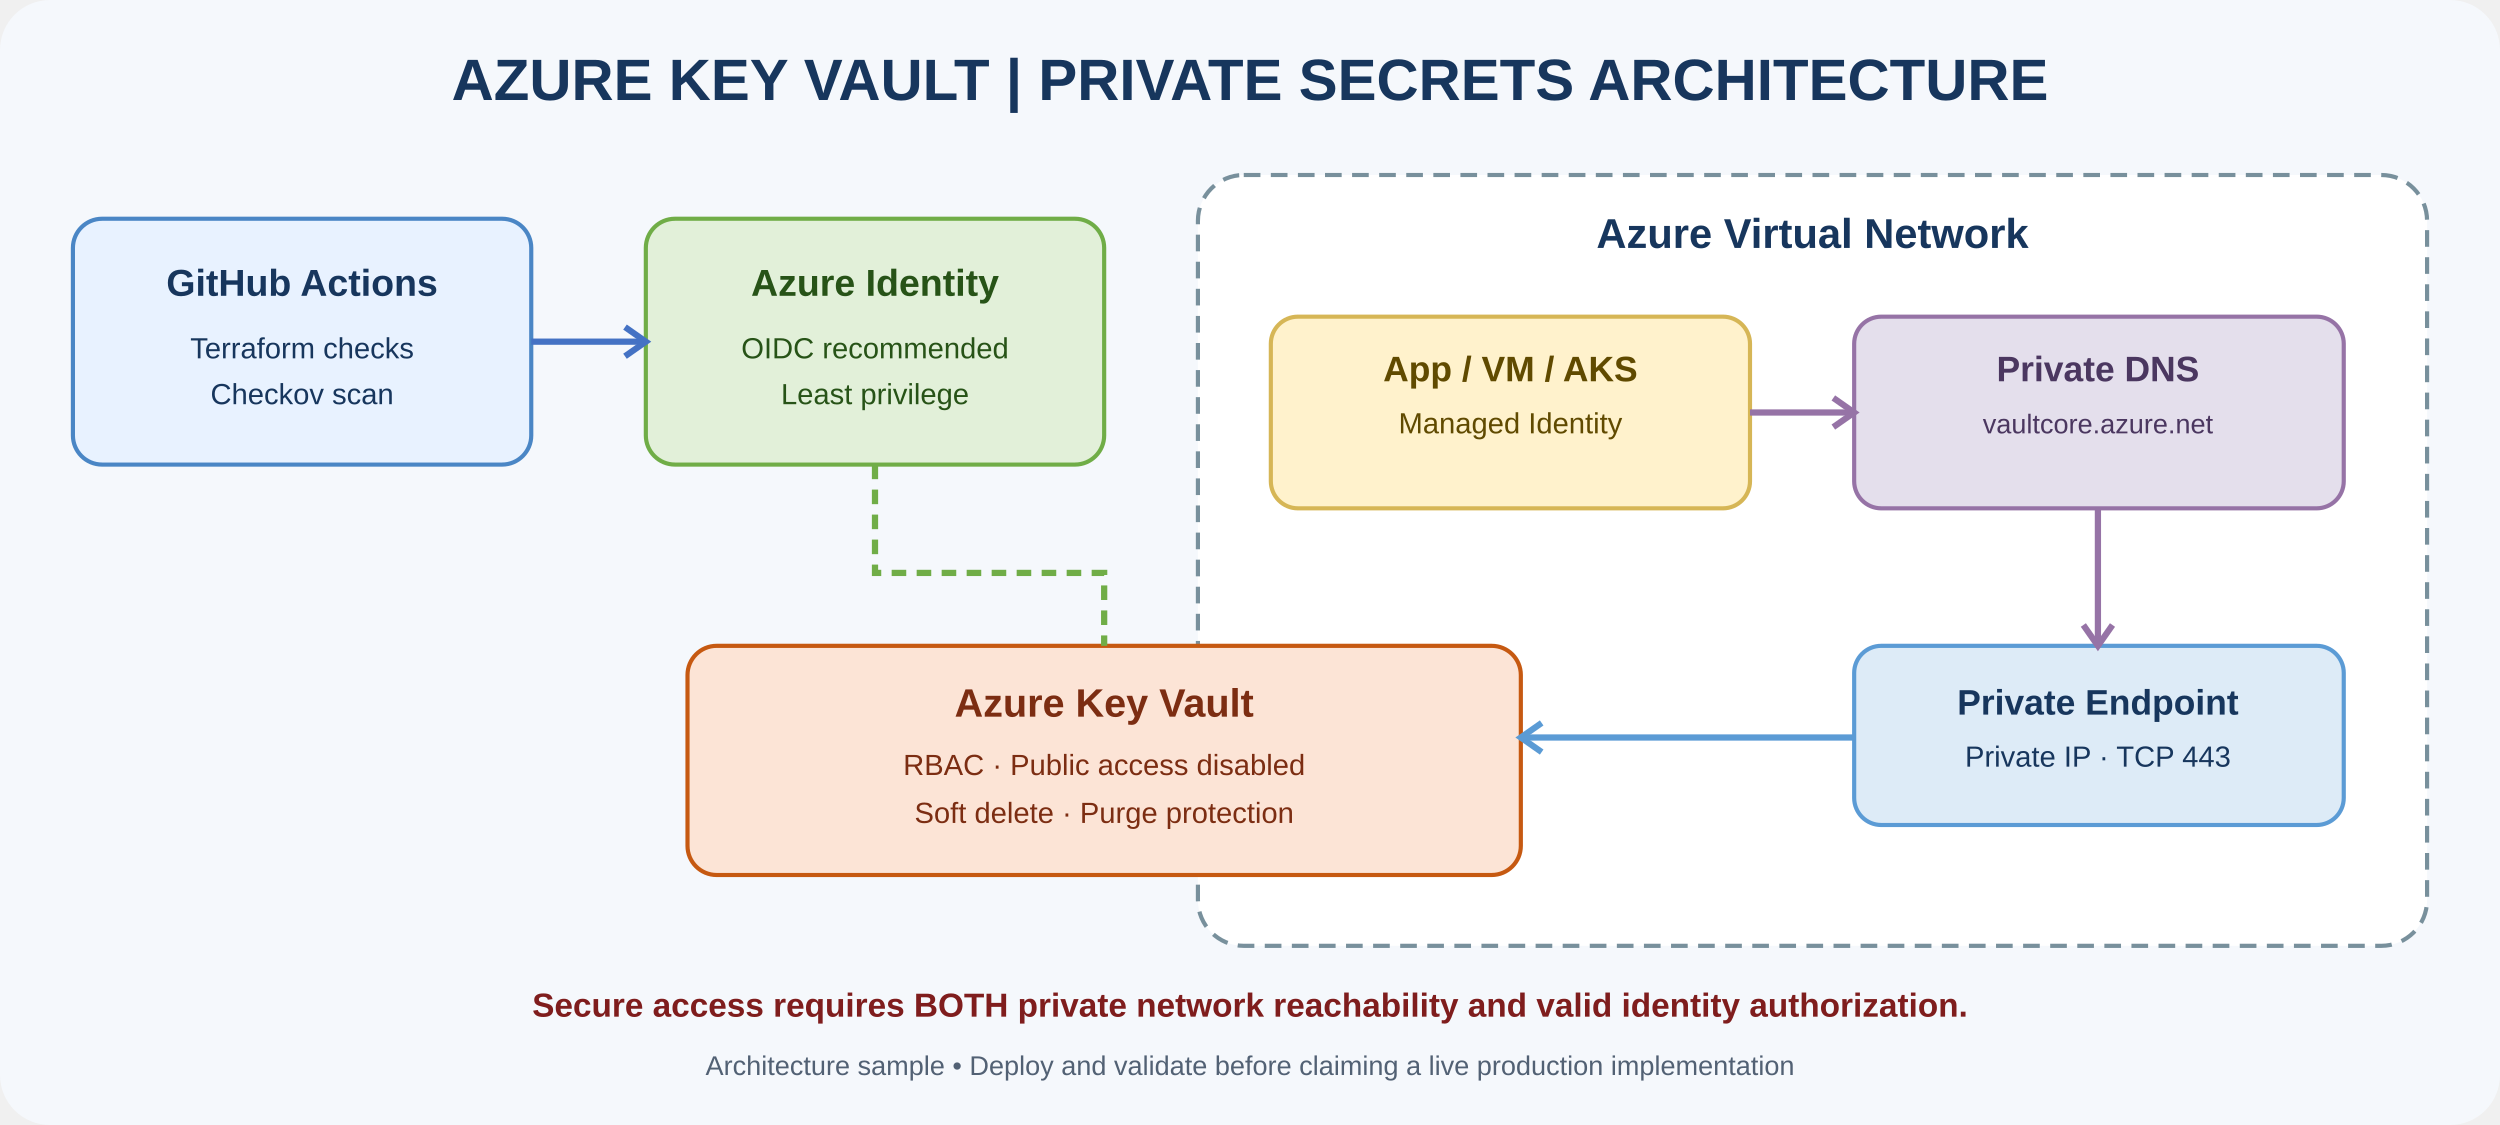
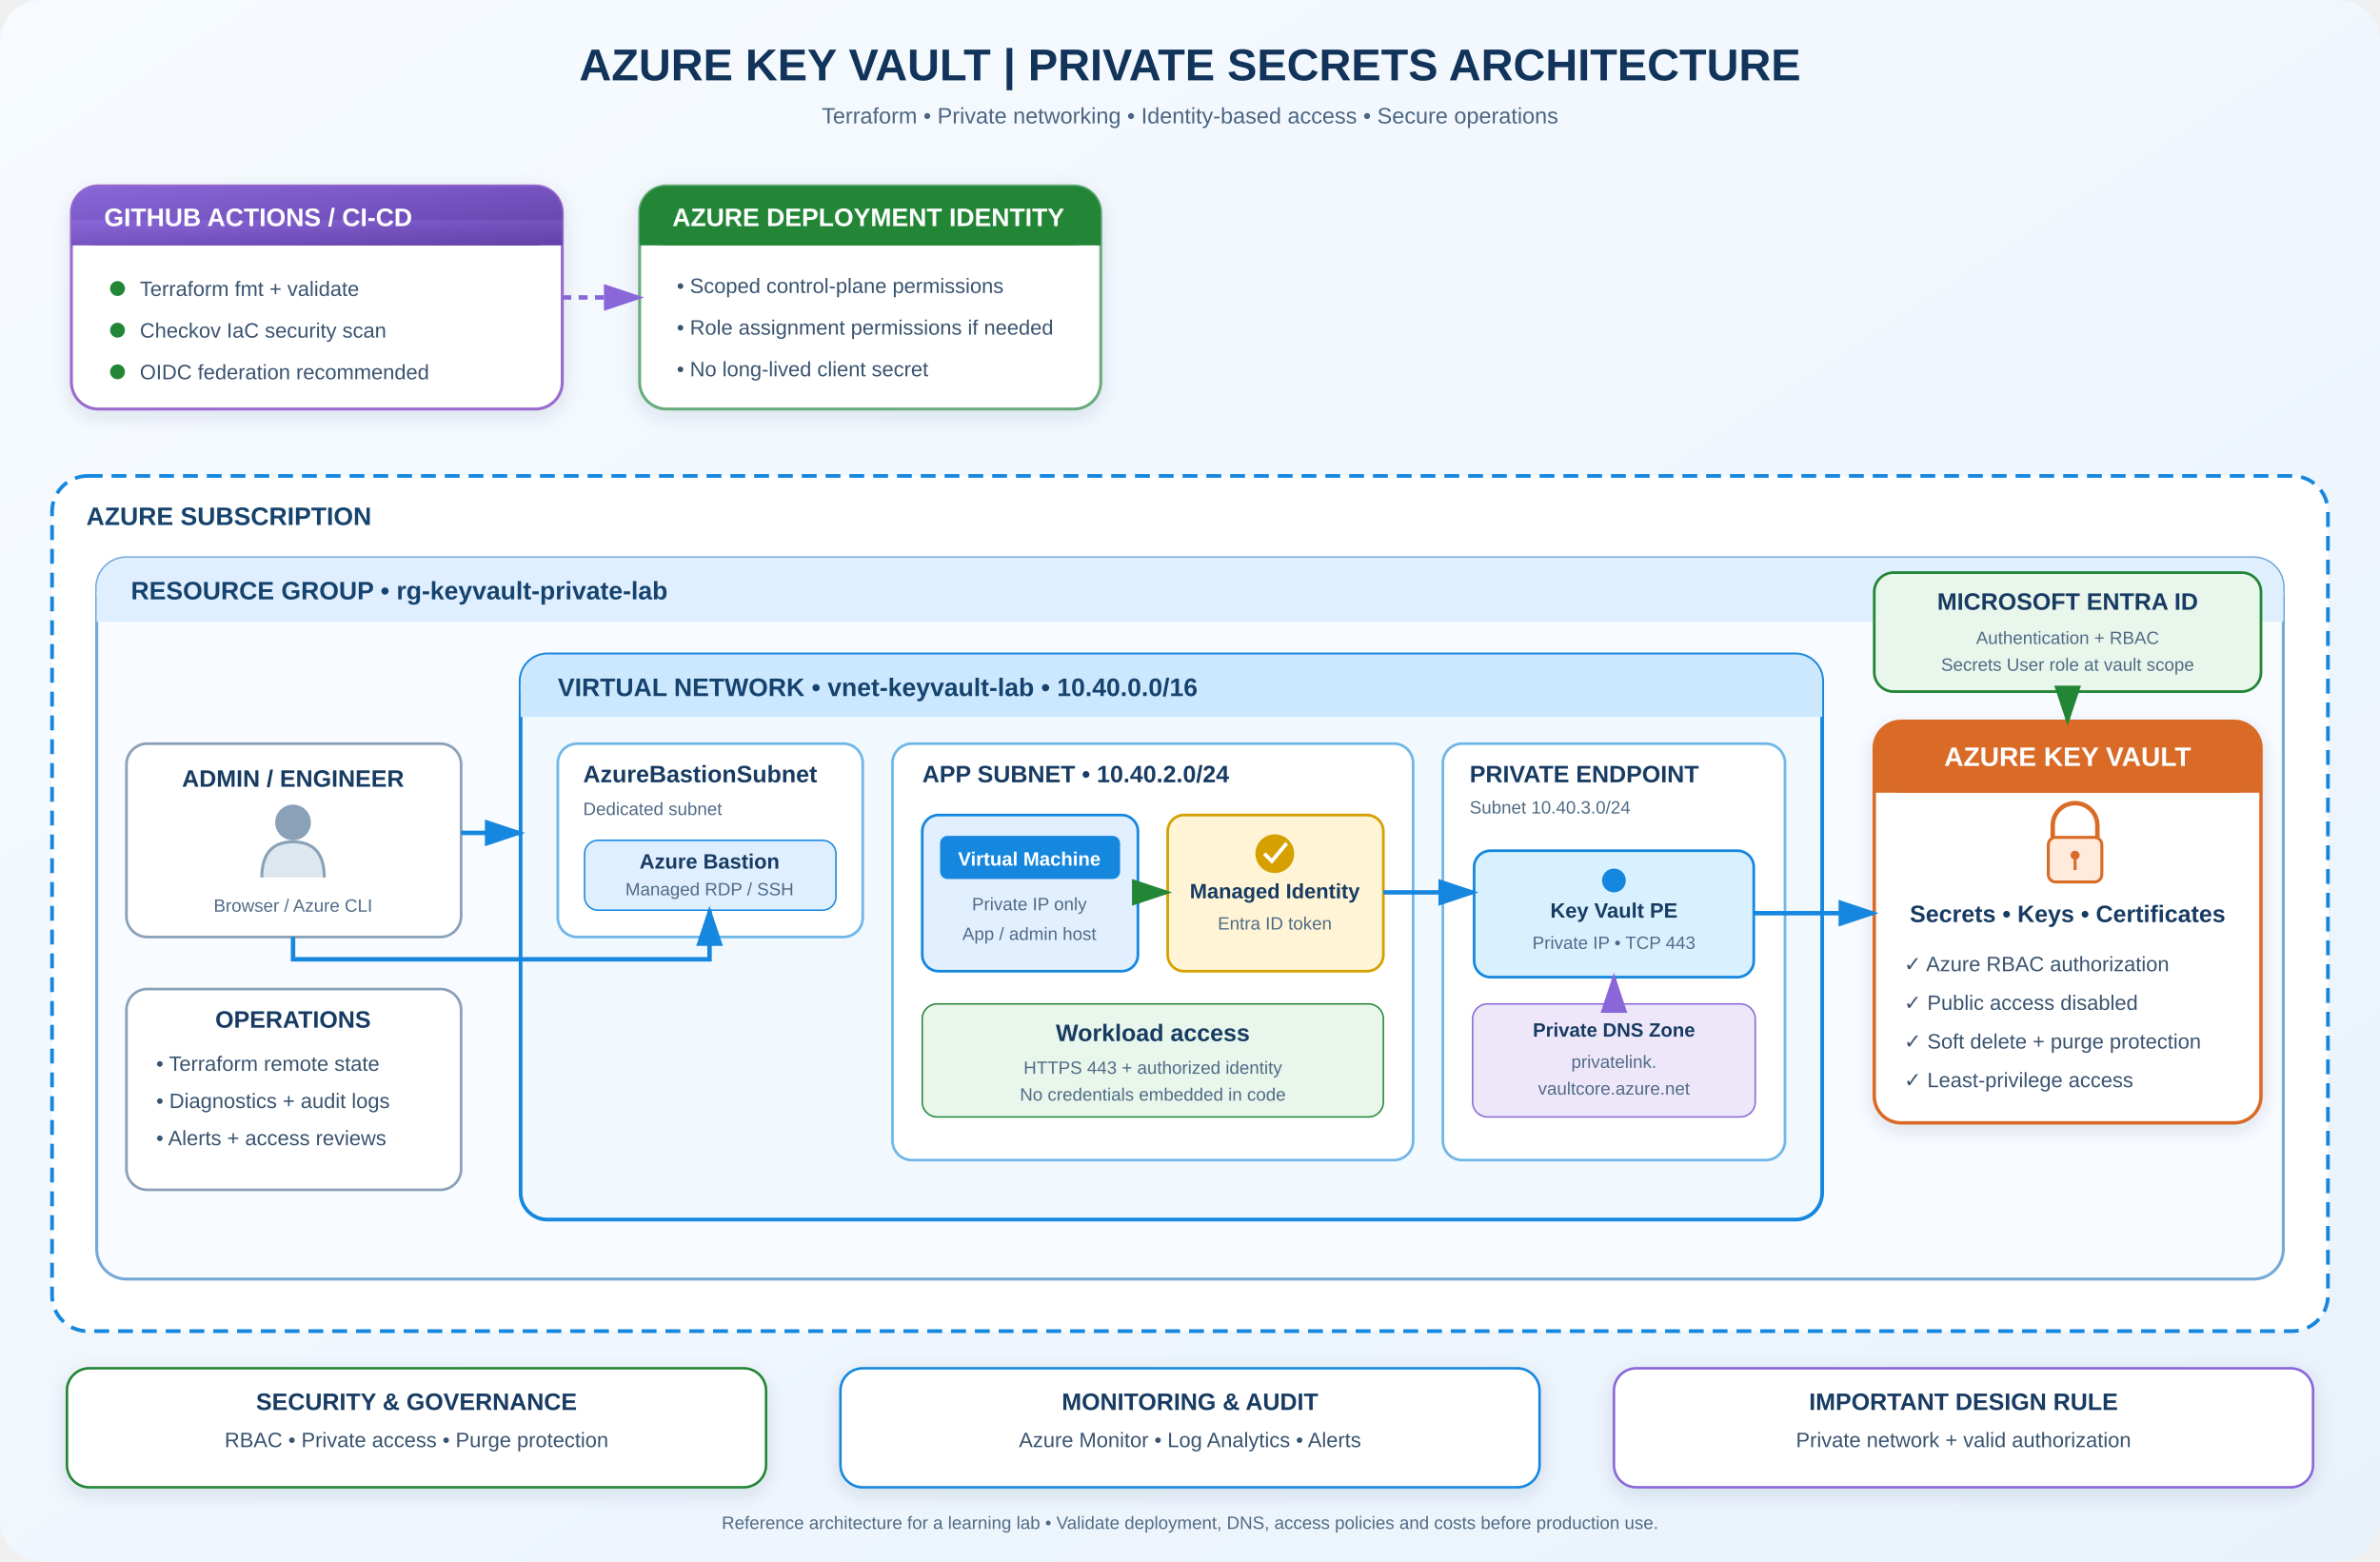
- <svg xmlns="http://www.w3.org/2000/svg" width="1200" height="540" viewBox="0 0 1200 540" role="img" aria-labelledby="title desc">
-   <rect width="1200" height="540" rx="24" fill="#f5f8fc" />
-   <text x="600" y="48" text-anchor="middle" font-family="Arial,sans-serif" font-size="28" font-weight="700" fill="#17365d">AZURE KEY VAULT | PRIVATE SECRETS ARCHITECTURE</text>
-   <rect x="35" y="105" width="220" height="118" rx="14" fill="#e8f2ff" stroke="#4a86c5" stroke-width="2" />
-   <text x="145" y="142" text-anchor="middle" font-family="Arial" font-size="18" font-weight="700" fill="#17365d">GitHub Actions</text>
-   <text x="145" y="172" text-anchor="middle" font-family="Arial" font-size="14" fill="#17365d">Terraform checks</text>
-   <text x="145" y="194" text-anchor="middle" font-family="Arial" font-size="14" fill="#17365d">Checkov scan</text>
-   <rect x="310" y="105" width="220" height="118" rx="14" fill="#e2f0d9" stroke="#70ad47" stroke-width="2" />
-   <text x="420" y="142" text-anchor="middle" font-family="Arial" font-size="18" font-weight="700" fill="#275317">Azure Identity</text>
-   <text x="420" y="172" text-anchor="middle" font-family="Arial" font-size="14" fill="#275317">OIDC recommended</text>
-   <text x="420" y="194" text-anchor="middle" font-family="Arial" font-size="14" fill="#275317">Least privilege</text>
-   <path d="M255 164 H310" stroke="#4472c4" stroke-width="3" fill="none" />
-   <path d="M300 157 L310 164 L300 171" stroke="#4472c4" stroke-width="3" fill="none" />
-   <rect x="575" y="84" width="590" height="370" rx="22" fill="#ffffff" stroke="#78909c" stroke-width="2" stroke-dasharray="8 5" />
-   <text x="870" y="119" text-anchor="middle" font-family="Arial" font-size="20" font-weight="700" fill="#17365d">Azure Virtual Network</text>
-   <rect x="610" y="152" width="230" height="92" rx="13" fill="#fff2cc" stroke="#d6b656" stroke-width="2" />
-   <text x="725" y="183" text-anchor="middle" font-family="Arial" font-size="17" font-weight="700" fill="#604a00">App / VM / AKS</text>
-   <text x="725" y="208" text-anchor="middle" font-family="Arial" font-size="14" fill="#604a00">Managed Identity</text>
-   <rect x="890" y="152" width="235" height="92" rx="13" fill="#e4dfec" stroke="#9673a6" stroke-width="2" />
-   <text x="1007" y="183" text-anchor="middle" font-family="Arial" font-size="17" font-weight="700" fill="#4b3760">Private DNS</text>
-   <text x="1007" y="208" text-anchor="middle" font-family="Arial" font-size="13" fill="#4b3760">vaultcore.azure.net</text>
-   <path d="M840 198 H890" stroke="#9673a6" stroke-width="3" fill="none" />
-   <path d="M880 191 L890 198 L880 205" stroke="#9673a6" stroke-width="3" fill="none" />
-   <rect x="890" y="310" width="235" height="86" rx="13" fill="#ddebf7" stroke="#5b9bd5" stroke-width="2" />
-   <text x="1007" y="343" text-anchor="middle" font-family="Arial" font-size="17" font-weight="700" fill="#17365d">Private Endpoint</text>
-   <text x="1007" y="368" text-anchor="middle" font-family="Arial" font-size="14" fill="#17365d">Private IP · TCP 443</text>
-   <path d="M1007 244 V310" stroke="#9673a6" stroke-width="3" fill="none" />
-   <path d="M1000 300 L1007 310 L1014 300" stroke="#9673a6" stroke-width="3" fill="none" />
-   <rect x="330" y="310" width="400" height="110" rx="14" fill="#fce4d6" stroke="#c65911" stroke-width="2" />
-   <text x="530" y="344" text-anchor="middle" font-family="Arial" font-size="19" font-weight="700" fill="#7c2d12">Azure Key Vault</text>
-   <text x="530" y="372" text-anchor="middle" font-family="Arial" font-size="14" fill="#7c2d12">RBAC · Public access disabled</text>
-   <text x="530" y="395" text-anchor="middle" font-family="Arial" font-size="14" fill="#7c2d12">Soft delete · Purge protection</text>
-   <path d="M890 354 H730" stroke="#5b9bd5" stroke-width="3" fill="none" />
-   <path d="M740 347 L730 354 L740 361" stroke="#5b9bd5" stroke-width="3" fill="none" />
-   <path d="M420 223 V275 H530 V310" stroke="#70ad47" stroke-width="3" stroke-dasharray="7 5" fill="none" />
-   <text x="600" y="488" text-anchor="middle" font-family="Arial" font-size="16" font-weight="700" fill="#7f1d1d">Secure access requires BOTH private network reachability and valid identity authorization.</text>
-   <text x="600" y="516" text-anchor="middle" font-family="Arial" font-size="13" fill="#526174">Architecture sample • Deploy and validate before claiming a live production implementation</text>
+ <svg xmlns="http://www.w3.org/2000/svg" width="1600" height="1050" viewBox="0 0 1600 1050" role="img" aria-labelledby="title desc">
+   <defs>
+     <linearGradient id="bg" x1="0" y1="0" x2="1" y2="1">
+       <stop offset="0" stop-color="#f7fbff" />
+       <stop offset="1" stop-color="#e9f2fb" />
+     </linearGradient>
+     <linearGradient id="blue" x1="0" y1="0" x2="1" y2="1">
+       <stop offset="0" stop-color="#1687df" />
+       <stop offset="1" stop-color="#0756a5" />
+     </linearGradient>
+     <linearGradient id="purple" x1="0" y1="0" x2="1" y2="1">
+       <stop offset="0" stop-color="#8967d8" />
+       <stop offset="1" stop-color="#6240a7" />
+     </linearGradient>
+     <filter id="shadow" x="-15%" y="-15%" width="130%" height="140%">
+       <feDropShadow dx="0" dy="4" stdDeviation="6" flood-color="#17365d" flood-opacity=".12" />
+     </filter>
+     <marker id="arrowBlue" markerWidth="10" markerHeight="10" refX="8" refY="3" orient="auto">
+       <path d="M0,0 L0,6 L9,3 z" fill="#1687df" />
+     </marker>
+     <marker id="arrowGreen" markerWidth="10" markerHeight="10" refX="8" refY="3" orient="auto">
+       <path d="M0,0 L0,6 L9,3 z" fill="#238636" />
+     </marker>
+     <marker id="arrowPurple" markerWidth="10" markerHeight="10" refX="8" refY="3" orient="auto">
+       <path d="M0,0 L0,6 L9,3 z" fill="#8967d8" />
+     </marker>
+     <style>
+  .h{font:700 30px Arial,sans-serif;fill:#12345b}.subh{font:500 15px Arial,sans-serif;fill:#4b6582}.section{font:700 17px Arial,sans-serif;fill:#16436d}.label{font:700 16px Arial,sans-serif;fill:#173b62}.body{font:14px Arial,sans-serif;fill:#39536f}.small{font:12px Arial,sans-serif;fill:#506b86}.white{fill:#fff}.edge{fill:none;stroke:#1687df;stroke-width:3;marker-end:url(#arrowBlue)}.edgeG{fill:none;stroke:#238636;stroke-width:3;stroke-dasharray:7 5;marker-end:url(#arrowGreen)}.edgeP{fill:none;stroke:#8967d8;stroke-width:3;stroke-dasharray:6 5;marker-end:url(#arrowPurple)}
+  </style>
+   </defs>
+   <rect width="1600" height="1050" rx="28" fill="url(#bg)" />
+   <text x="800" y="54" text-anchor="middle" class="h">AZURE KEY VAULT | PRIVATE SECRETS ARCHITECTURE</text>
+   <text x="800" y="83" text-anchor="middle" class="subh">Terraform • Private networking • Identity-based access • Secure operations</text>
+   <g filter="url(#shadow)">
+     <rect x="48" y="125" width="330" height="150" rx="18" fill="#fff" stroke="#9b6bce" stroke-width="2" />
+   </g>
+   <rect x="48" y="125" width="330" height="40" rx="18" fill="url(#purple)" />
+   <rect x="48" y="148" width="330" height="17" fill="url(#purple)" />
+   <text x="70" y="152" class="white" style="font:700 17px Arial">GITHUB ACTIONS / CI-CD</text>
+   <circle cx="79" cy="194" r="5" fill="#238636" />
+   <text x="94" y="199" class="body">Terraform fmt + validate</text>
+   <circle cx="79" cy="222" r="5" fill="#238636" />
+   <text x="94" y="227" class="body">Checkov IaC security scan</text>
+   <circle cx="79" cy="250" r="5" fill="#238636" />
+   <text x="94" y="255" class="body">OIDC federation recommended</text>
+   <g filter="url(#shadow)">
+     <rect x="430" y="125" width="310" height="150" rx="18" fill="#fff" stroke="#67ad7c" stroke-width="2" />
+   </g>
+   <rect x="430" y="125" width="310" height="40" rx="18" fill="#238636" />
+   <rect x="430" y="148" width="310" height="17" fill="#238636" />
+   <text x="452" y="152" class="white" style="font:700 17px Arial">AZURE DEPLOYMENT IDENTITY</text>
+   <text x="455" y="197" class="body">• Scoped control-plane permissions</text>
+   <text x="455" y="225" class="body">• Role assignment permissions if needed</text>
+   <text x="455" y="253" class="body">• No long-lived client secret</text>
+   <path d="M378 200 H430" class="edgeP" />
+   <rect x="35" y="320" width="1530" height="575" rx="24" fill="#ffffff" stroke="#1687df" stroke-width="2.5" stroke-dasharray="10 6" />
+   <text x="58" y="353" class="section">AZURE SUBSCRIPTION</text>
+   <rect x="65" y="375" width="1470" height="485" rx="20" fill="#f8fbff" stroke="#74a9d8" stroke-width="2" />
+   <rect x="65" y="375" width="1470" height="43" rx="20" fill="#e0efff" />
+   <rect x="65" y="398" width="1470" height="20" fill="#e0efff" />
+   <text x="88" y="403" class="section">RESOURCE GROUP  •  rg-keyvault-private-lab</text>
+   <rect x="350" y="440" width="875" height="380" rx="18" fill="#f1f9ff" stroke="#1687df" stroke-width="2.5" />
+   <rect x="350" y="440" width="875" height="42" rx="18" fill="#cce8ff" />
+   <rect x="350" y="460" width="875" height="22" fill="#cce8ff" />
+   <text x="375" y="468" class="section">VIRTUAL NETWORK  •  vnet-keyvault-lab  •  10.40.0.0/16</text>
+   <rect x="375" y="500" width="205" height="130" rx="13" fill="#fff" stroke="#70b7e8" stroke-width="1.8" />
+   <text x="392" y="526" class="label">AzureBastionSubnet</text>
+   <text x="392" y="548" class="small">Dedicated subnet</text>
+   <rect x="393" y="565" width="169" height="47" rx="9" fill="#e0efff" stroke="#1687df" />
+   <text x="477" y="584" text-anchor="middle" class="label" style="font-size:14px">Azure Bastion</text>
+   <text x="477" y="602" text-anchor="middle" class="small">Managed RDP / SSH</text>
+   <rect x="600" y="500" width="350" height="280" rx="13" fill="#fff" stroke="#70b7e8" stroke-width="1.8" />
+   <text x="620" y="526" class="label">APP SUBNET  •  10.40.2.0/24</text>
+   <rect x="620" y="548" width="145" height="105" rx="11" fill="#e2efff" stroke="#1687df" stroke-width="1.8" />
+   <rect x="632" y="562" width="121" height="29" rx="5" fill="#1687df" />
+   <text x="692" y="582" text-anchor="middle" class="white" style="font:700 13px Arial">Virtual Machine</text>
+   <text x="692" y="612" text-anchor="middle" class="small">Private IP only</text>
+   <text x="692" y="632" text-anchor="middle" class="small">App / admin host</text>
+   <rect x="785" y="548" width="145" height="105" rx="11" fill="#fff4d5" stroke="#d5a000" stroke-width="1.8" />
+   <circle cx="857" cy="574" r="13" fill="#d5a000" />
+   <path d="M850 574 l5 5 10 -12" fill="none" stroke="#fff" stroke-width="2.5" />
+   <text x="857" y="604" text-anchor="middle" class="label" style="font-size:14px">Managed Identity</text>
+   <text x="857" y="625" text-anchor="middle" class="small">Entra ID token</text>
+   <rect x="620" y="675" width="310" height="76" rx="10" fill="#e9f6eb" stroke="#238636" />
+   <text x="775" y="700" text-anchor="middle" class="label">Workload access</text>
+   <text x="775" y="722" text-anchor="middle" class="small">HTTPS 443 + authorized identity</text>
+   <text x="775" y="740" text-anchor="middle" class="small">No credentials embedded in code</text>
+   <rect x="970" y="500" width="230" height="280" rx="13" fill="#fff" stroke="#70b7e8" stroke-width="1.8" />
+   <text x="988" y="526" class="label">PRIVATE ENDPOINT</text>
+   <text x="988" y="547" class="small">Subnet 10.40.3.0/24</text>
+   <rect x="991" y="572" width="188" height="85" rx="11" fill="#d9f1ff" stroke="#1687df" stroke-width="1.8" />
+   <circle cx="1085" cy="592" r="8" fill="#1687df" />
+   <text x="1085" y="617" text-anchor="middle" class="label" style="font-size:14px">Key Vault PE</text>
+   <text x="1085" y="638" text-anchor="middle" class="small">Private IP • TCP 443</text>
+   <rect x="990" y="675" width="190" height="76" rx="10" fill="#eee7fa" stroke="#8967d8" />
+   <text x="1085" y="697" text-anchor="middle" class="label" style="font-size:13px">Private DNS Zone</text>
+   <text x="1085" y="718" text-anchor="middle" class="small">privatelink.</text>
+   <text x="1085" y="736" text-anchor="middle" class="small">vaultcore.azure.net</text>
+   <g filter="url(#shadow)">
+     <rect x="1260" y="485" width="260" height="270" rx="18" fill="#fff" stroke="#d96b27" stroke-width="2.3" />
+   </g>
+   <rect x="1260" y="485" width="260" height="48" rx="18" fill="#d96b27" />
+   <rect x="1260" y="512" width="260" height="21" fill="#d96b27" />
+   <text x="1390" y="515" text-anchor="middle" class="white" style="font:700 18px Arial">AZURE KEY VAULT</text>
+   <path d="M1380 555 a15 15 0 1 1 30 0 v9 h-30z" fill="none" stroke="#d96b27" stroke-width="3" />
+   <rect x="1377" y="563" width="36" height="30" rx="5" fill="#ffeadc" stroke="#d96b27" stroke-width="2" />
+   <circle cx="1395" cy="575" r="3" fill="#d96b27" />
+   <path d="M1395 578 v7" stroke="#d96b27" stroke-width="2" />
+   <text x="1390" y="620" text-anchor="middle" class="label">Secrets • Keys • Certificates</text>
+   <text x="1280" y="653" class="body">✓ Azure RBAC authorization</text>
+   <text x="1280" y="679" class="body">✓ Public access disabled</text>
+   <text x="1280" y="705" class="body">✓ Soft delete + purge protection</text>
+   <text x="1280" y="731" class="body">✓ Least-privilege access</text>
+   <rect x="1260" y="385" width="260" height="80" rx="13" fill="#e9f6eb" stroke="#238636" stroke-width="1.8" />
+   <text x="1390" y="410" text-anchor="middle" class="label">MICROSOFT ENTRA ID</text>
+   <text x="1390" y="433" text-anchor="middle" class="small">Authentication + RBAC</text>
+   <text x="1390" y="451" text-anchor="middle" class="small">Secrets User role at vault scope</text>
+   <rect x="85" y="500" width="225" height="130" rx="14" fill="#fff" stroke="#8aa1b8" stroke-width="1.8" />
+   <text x="197" y="529" text-anchor="middle" class="label">ADMIN / ENGINEER</text>
+   <circle cx="197" cy="553" r="12" fill="#8aa1b8" />
+   <path d="M176 590 q0 -24 21 -24 q21 0 21 24" fill="#dce7f0" stroke="#8aa1b8" stroke-width="2" />
+   <text x="197" y="613" text-anchor="middle" class="small">Browser / Azure CLI</text>
+   <rect x="85" y="665" width="225" height="135" rx="14" fill="#fff" stroke="#8aa1b8" stroke-width="1.8" />
+   <text x="197" y="691" text-anchor="middle" class="label">OPERATIONS</text>
+   <text x="105" y="720" class="body">• Terraform remote state</text>
+   <text x="105" y="745" class="body">• Diagnostics + audit logs</text>
+   <text x="105" y="770" class="body">• Alerts + access reviews</text>
+   <path d="M197 630 V645 H477 V612" class="edge" />
+   <path d="M310 560 H350" class="edge" />
+   <path d="M765 600 H785" class="edgeG" />
+   <path d="M930 600 H991" class="edge" />
+   <path d="M1179 614 H1260" class="edge" />
+   <path d="M1390 465 V485" class="edgeG" />
+   <path d="M1085 675 V657" class="edgeP" />
+   <g filter="url(#shadow)">
+     <rect x="45" y="920" width="470" height="80" rx="15" fill="#fff" stroke="#238636" stroke-width="1.7" />
+     <rect x="565" y="920" width="470" height="80" rx="15" fill="#fff" stroke="#1687df" stroke-width="1.7" />
+     <rect x="1085" y="920" width="470" height="80" rx="15" fill="#fff" stroke="#8967d8" stroke-width="1.7" />
+   </g>
+   <text x="280" y="948" text-anchor="middle" class="label">SECURITY &amp; GOVERNANCE</text>
+   <text x="280" y="973" text-anchor="middle" class="body">RBAC • Private access • Purge protection</text>
+   <text x="800" y="948" text-anchor="middle" class="label">MONITORING &amp; AUDIT</text>
+   <text x="800" y="973" text-anchor="middle" class="body">Azure Monitor • Log Analytics • Alerts</text>
+   <text x="1320" y="948" text-anchor="middle" class="label">IMPORTANT DESIGN RULE</text>
+   <text x="1320" y="973" text-anchor="middle" class="body">Private network + valid authorization</text>
+   <text x="800" y="1028" text-anchor="middle" class="small">Reference architecture for a learning lab • Validate deployment, DNS, access policies and costs before production use.</text>
</svg>
